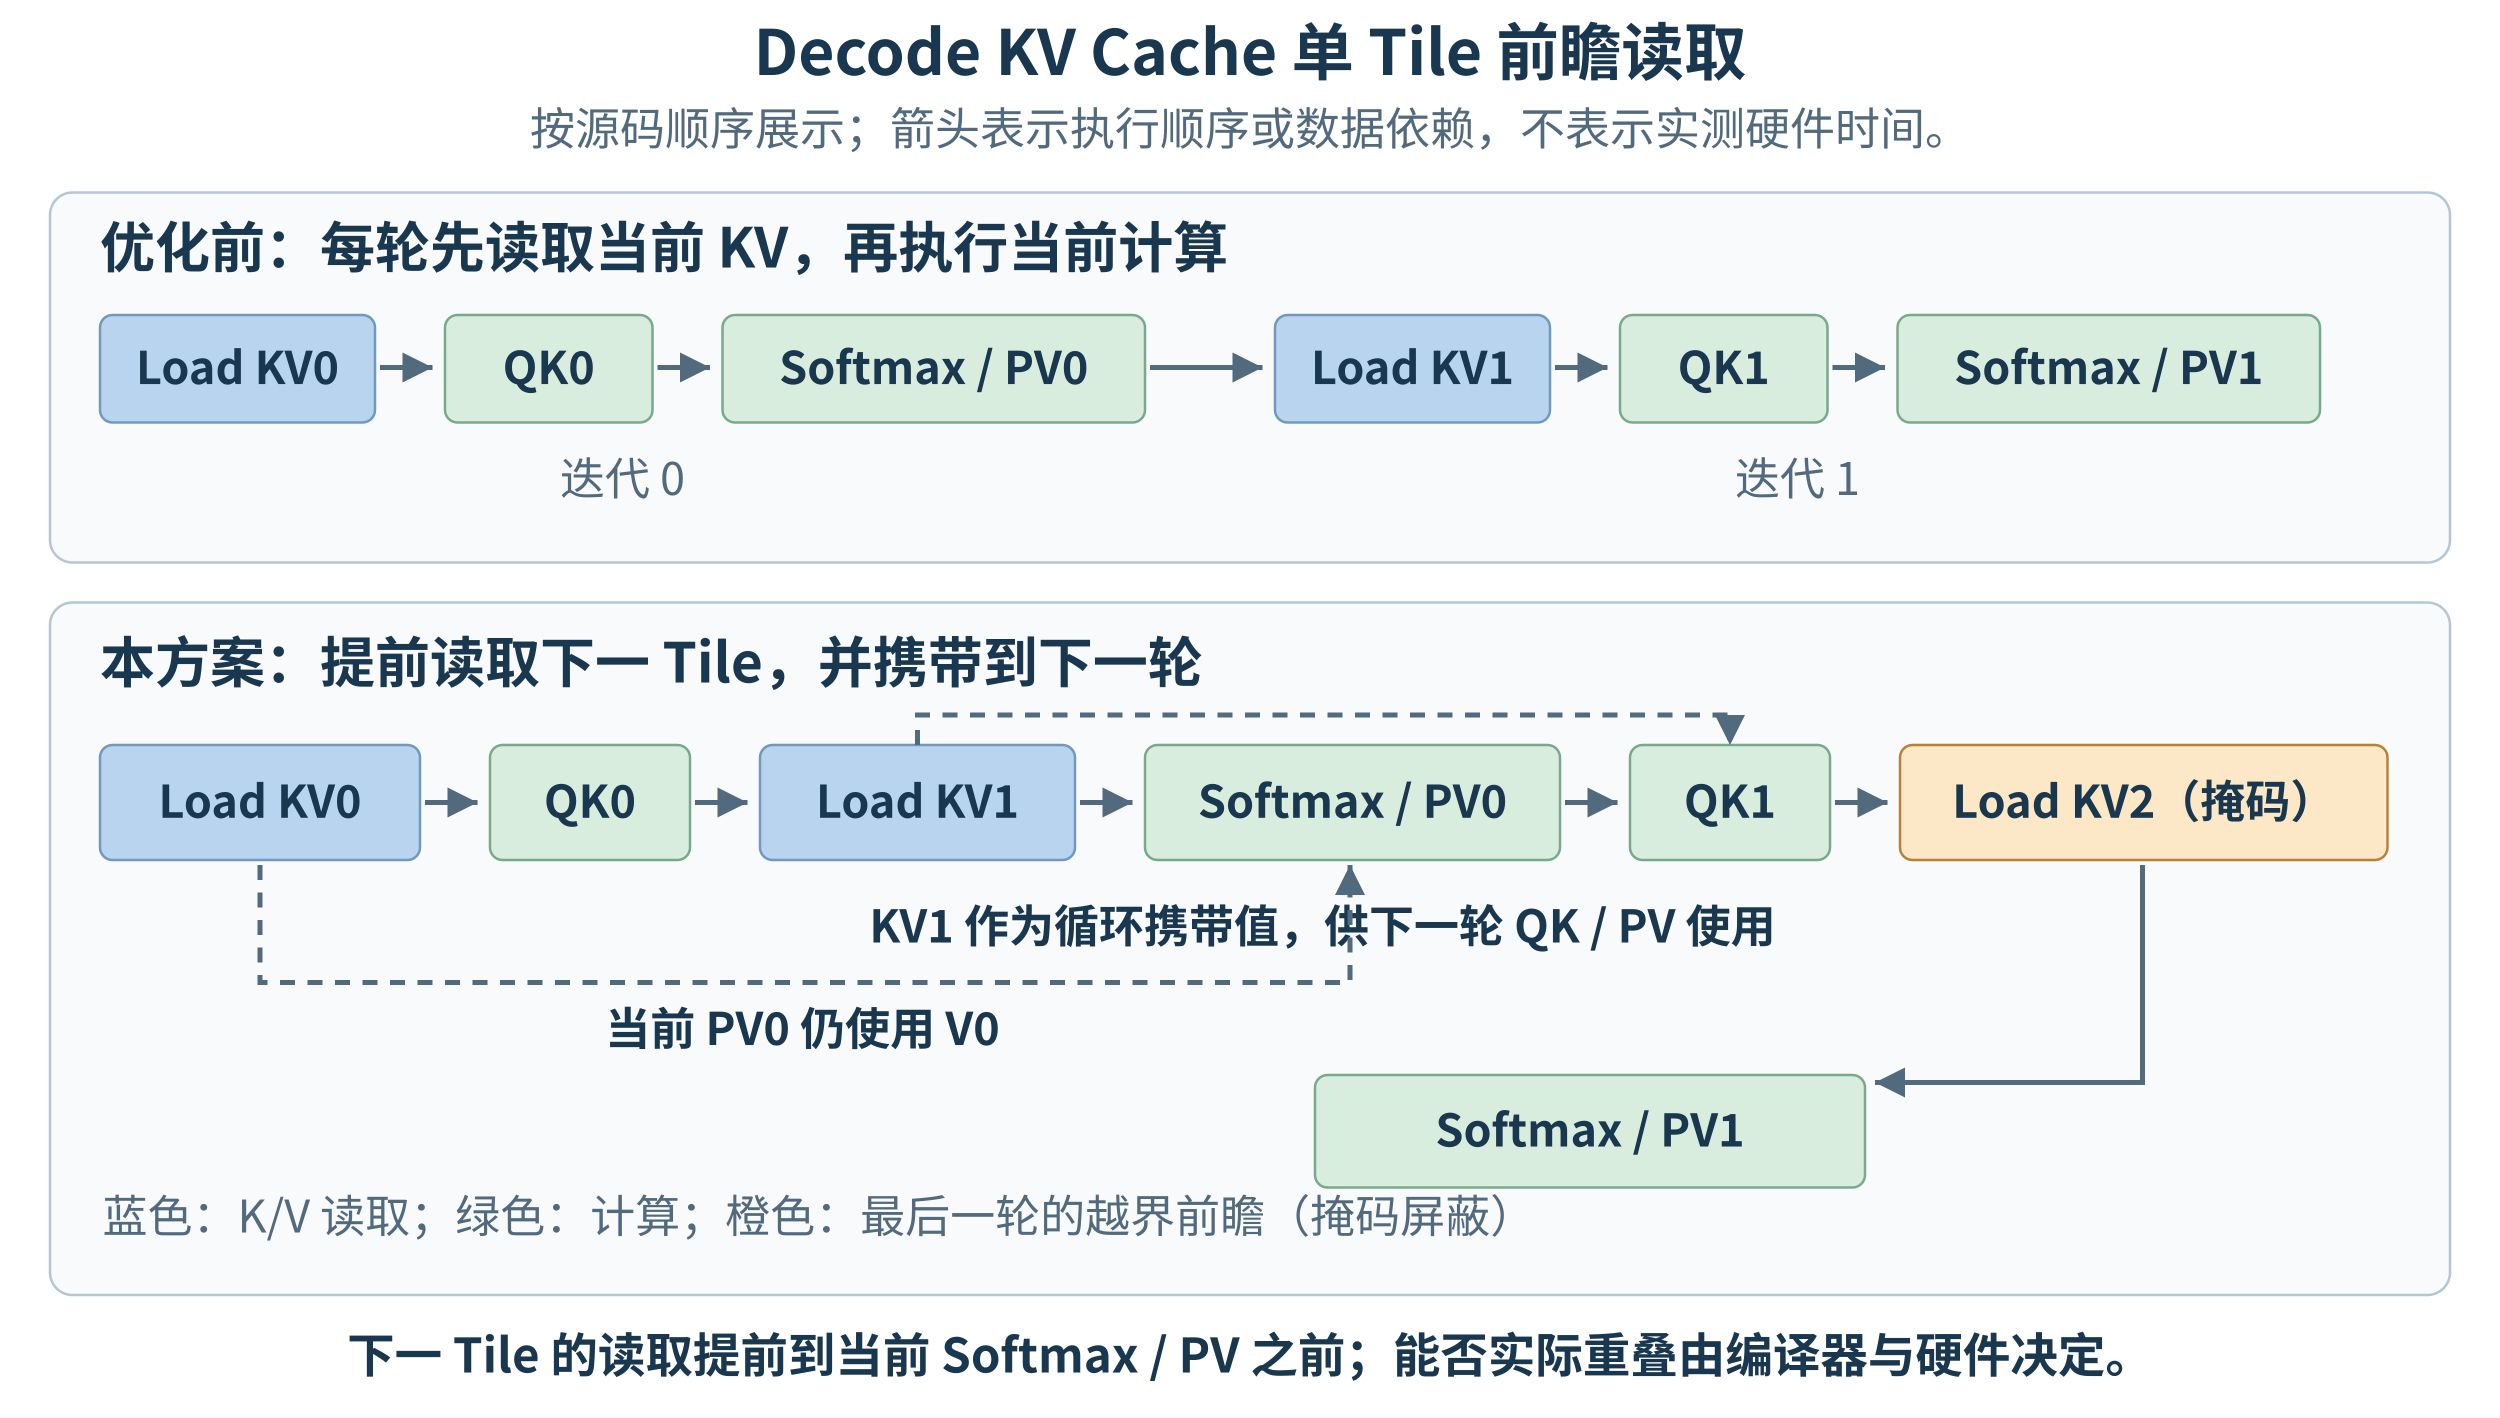
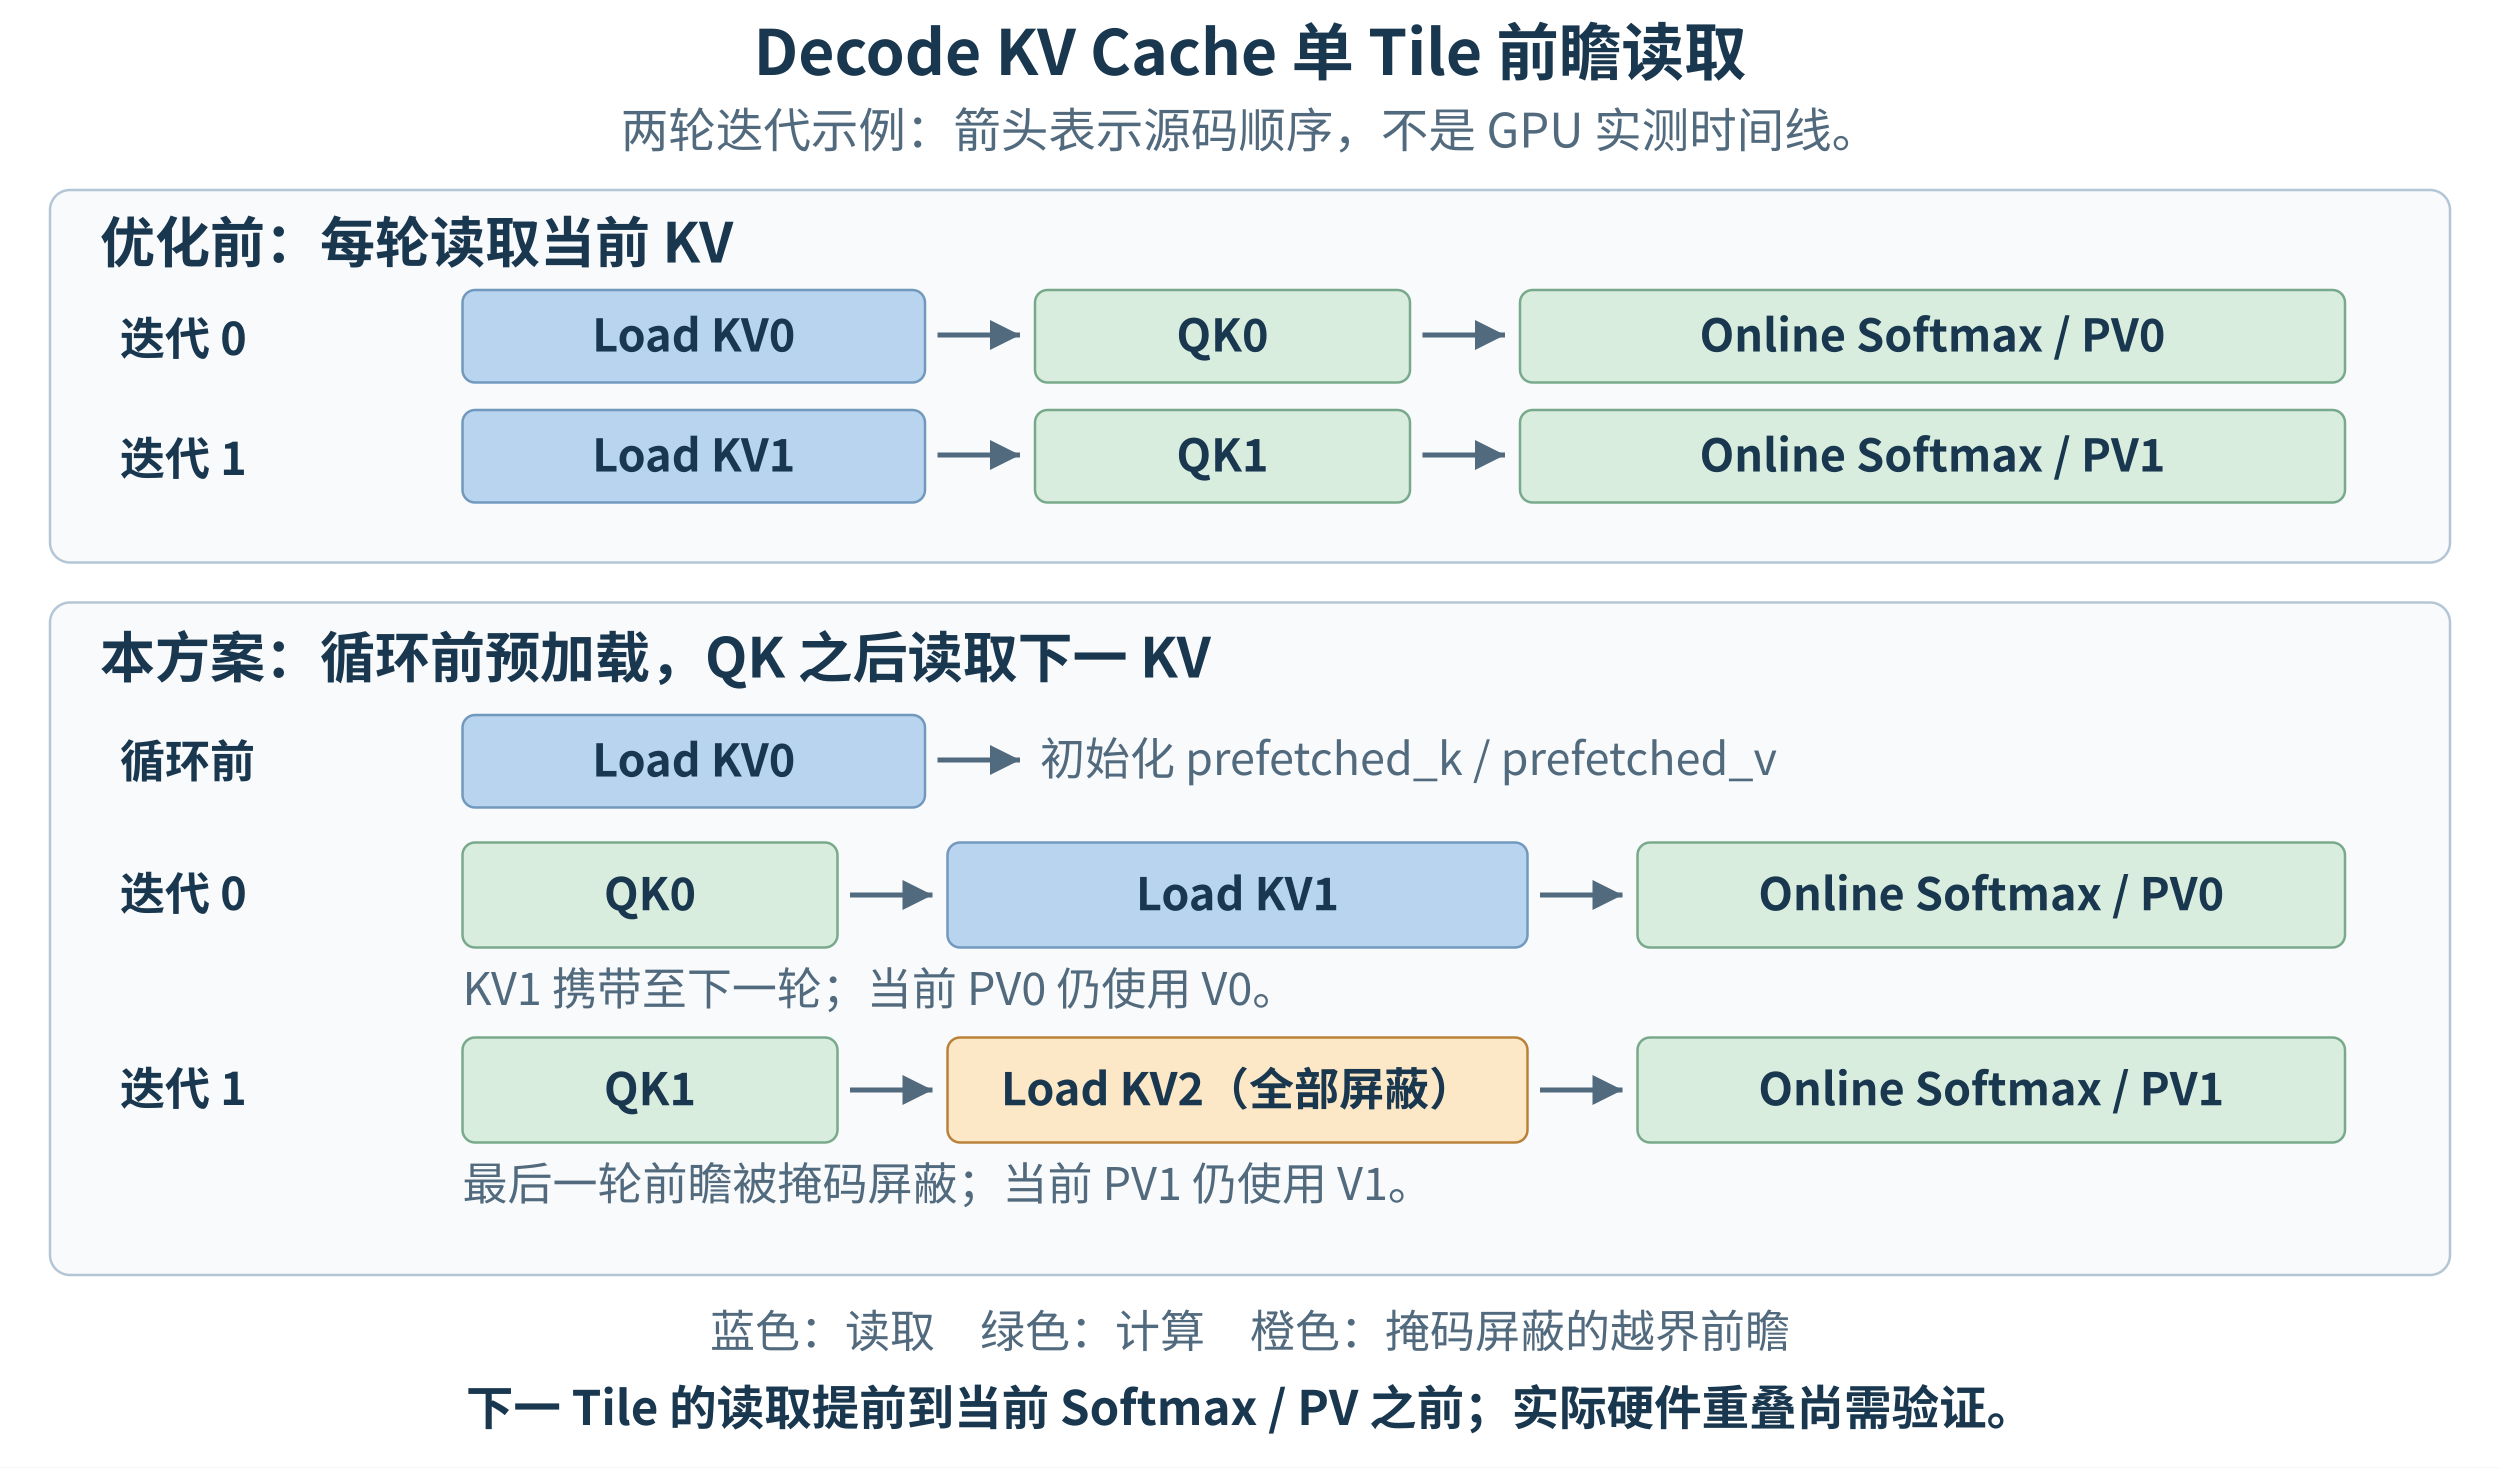
- <svg xmlns="http://www.w3.org/2000/svg" viewBox="0 0 1000 567" width="1000" height="567" font-family="Noto Sans CJK SC, Microsoft YaHei, PingFang SC, Arial, sans-serif" fill="#19374e" role="img">
-   <rect width="1000" height="567" fill="#fff" />
+ <svg xmlns="http://www.w3.org/2000/svg" viewBox="0 0 1000 587" width="1000" height="587" font-family="Noto Sans CJK SC, Microsoft YaHei, PingFang SC, Arial, sans-serif" fill="#19374e" role="img">
+   <rect width="1000" height="587" fill="#fff" />
  <defs>
    <marker id="arrow" markerWidth="7" markerHeight="7" refX="6" refY="3" orient="auto">
      <path d="M0 0 L6 3 L0 6 Z" fill="#526a7d" />
    </marker>
  </defs>
  <text x="500" y="30" font-size="25" text-anchor="middle" font-weight="700" fill="#19374e">Decode KV Cache 单 Tile 前瞻读取</text>
-   <text x="500" y="58" font-size="18" text-anchor="middle" font-weight="400" fill="#526a7d">按源码顺序展示；箭头表示执行顺序或数据依赖，不表示实测硬件时间。</text>
-   <rect x="20" y="77" width="960" height="148" rx="9" fill="#f8fafc" stroke="#b4c6d6" />
-   <text x="40" y="107" font-size="22" text-anchor="start" font-weight="700" fill="#19374e">优化前：每轮先读取当前 KV，再执行当前计算</text>
-   <rect x="40" y="126" width="110" height="43" rx="5" fill="#b9d4ef" stroke="#7198bd" />
-   <text x="95" y="153.62" font-size="18" text-anchor="middle" font-weight="600" fill="#19374e">Load KV0</text>
-   <path d="M152 147 L173 147" fill="none" stroke="#526a7d" stroke-width="2" marker-end="url(#arrow)" />
-   <rect x="178" y="126" width="83" height="43" rx="5" fill="#d9eddf" stroke="#78a98a" />
-   <text x="219.5" y="153.62" font-size="18" text-anchor="middle" font-weight="600" fill="#19374e">QK0</text>
-   <path d="M263 147 L284 147" fill="none" stroke="#526a7d" stroke-width="2" marker-end="url(#arrow)" />
-   <rect x="289" y="126" width="169" height="43" rx="5" fill="#d9eddf" stroke="#78a98a" />
-   <text x="373.5" y="153.62" font-size="18" text-anchor="middle" font-weight="600" fill="#19374e">Softmax / PV0</text>
-   <text x="249" y="198" font-size="18" text-anchor="middle" font-weight="400" fill="#526a7d">迭代 0</text>
-   <rect x="510" y="126" width="110" height="43" rx="5" fill="#b9d4ef" stroke="#7198bd" />
-   <text x="565" y="153.62" font-size="18" text-anchor="middle" font-weight="600" fill="#19374e">Load KV1</text>
-   <path d="M622 147 L643 147" fill="none" stroke="#526a7d" stroke-width="2" marker-end="url(#arrow)" />
-   <rect x="648" y="126" width="83" height="43" rx="5" fill="#d9eddf" stroke="#78a98a" />
-   <text x="689.5" y="153.62" font-size="18" text-anchor="middle" font-weight="600" fill="#19374e">QK1</text>
-   <path d="M733 147 L754 147" fill="none" stroke="#526a7d" stroke-width="2" marker-end="url(#arrow)" />
-   <rect x="759" y="126" width="169" height="43" rx="5" fill="#d9eddf" stroke="#78a98a" />
-   <text x="843.5" y="153.62" font-size="18" text-anchor="middle" font-weight="600" fill="#19374e">Softmax / PV1</text>
-   <text x="719" y="198" font-size="18" text-anchor="middle" font-weight="400" fill="#526a7d">迭代 1</text>
-   <path d="M460 147 L505 147" fill="none" stroke="#526a7d" stroke-width="2" marker-end="url(#arrow)" />
-   <rect x="20" y="241" width="960" height="277" rx="9" fill="#f8fafc" stroke="#b4c6d6" />
-   <text x="40" y="273" font-size="22" text-anchor="start" font-weight="700" fill="#19374e">本方案：提前读取下一 Tile，并携带到下一轮</text>
-   <rect x="40" y="298" width="128" height="46" rx="5" fill="#b9d4ef" stroke="#7198bd" />
-   <text x="104" y="327.12" font-size="18" text-anchor="middle" font-weight="600" fill="#19374e">Load KV0</text>
-   <path d="M170 321 L191 321" fill="none" stroke="#526a7d" stroke-width="2" marker-end="url(#arrow)" />
-   <rect x="196" y="298" width="80" height="46" rx="5" fill="#d9eddf" stroke="#78a98a" />
-   <text x="236" y="327.12" font-size="18" text-anchor="middle" font-weight="600" fill="#19374e">QK0</text>
-   <path d="M278 321 L299 321" fill="none" stroke="#526a7d" stroke-width="2" marker-end="url(#arrow)" />
-   <rect x="304" y="298" width="126" height="46" rx="5" fill="#b9d4ef" stroke="#7198bd" />
-   <text x="367" y="327.12" font-size="18" text-anchor="middle" font-weight="600" fill="#19374e">Load KV1</text>
-   <path d="M432 321 L453 321" fill="none" stroke="#526a7d" stroke-width="2" marker-end="url(#arrow)" />
-   <rect x="458" y="298" width="166" height="46" rx="5" fill="#d9eddf" stroke="#78a98a" />
-   <text x="541" y="327.12" font-size="18" text-anchor="middle" font-weight="600" fill="#19374e">Softmax / PV0</text>
-   <path d="M626 321 L647 321" fill="none" stroke="#526a7d" stroke-width="2" marker-end="url(#arrow)" />
-   <rect x="652" y="298" width="80" height="46" rx="5" fill="#d9eddf" stroke="#78a98a" />
-   <text x="692" y="327.12" font-size="18" text-anchor="middle" font-weight="600" fill="#19374e">QK1</text>
-   <path d="M734 321 L755 321" fill="none" stroke="#526a7d" stroke-width="2" marker-end="url(#arrow)" />
-   <rect x="760" y="298" width="195" height="46" rx="5" fill="#fce8c7" stroke="#b98138" />
-   <text x="857.5" y="327.12" font-size="18" text-anchor="middle" font-weight="600" fill="#19374e">Load KV2（掩码）</text>
-   <path d="M367 298 V286 H692 V298" stroke="#526a7d" stroke-width="2" fill="none" stroke-dasharray="6 5" marker-end="url(#arrow)" />
-   <text x="529" y="377" font-size="18" text-anchor="middle" font-weight="600" fill="#19374e">KV1 作为循环携带值，供下一轮 QK / PV 使用</text>
-   <path d="M104 346 V393 H540 V346" stroke="#526a7d" stroke-width="2" fill="none" stroke-dasharray="6 5" marker-end="url(#arrow)" />
-   <text x="321" y="418" font-size="18" text-anchor="middle" font-weight="600" fill="#19374e">当前 PV0 仍使用 V0</text>
-   <path d="M857 346 V433 H750" stroke="#526a7d" stroke-width="2" fill="none" marker-end="url(#arrow)" />
-   <rect x="526" y="430" width="220" height="45" rx="5" fill="#d9eddf" stroke="#78a98a" />
-   <text x="636" y="458.62" font-size="18" text-anchor="middle" font-weight="600" fill="#19374e">Softmax / PV1</text>
-   <text x="41" y="493" font-size="18" text-anchor="start" font-weight="400" fill="#526a7d">蓝色：K/V 读取；绿色：计算；橙色：最后一轮的越界前瞻（掩码屏蔽）</text>
-   <text x="500" y="549" font-size="19" text-anchor="middle" font-weight="600" fill="#19374e">下一 Tile 的读取提前到当前 Softmax / PV 之前；能否实际重叠由编译器与硬件决定。</text>
+   <text x="500" y="59" font-size="19" text-anchor="middle" font-weight="400" fill="#526a7d">两轮迭代示例：箭头表示源码顺序，不是 GPU 实测时间线。</text>
+   <rect x="20" y="76" width="960" height="149" rx="8" fill="#f8fafc" stroke="#b4c6d6" />
+   <text x="40" y="105" font-size="22" text-anchor="start" font-weight="700" fill="#19374e">优化前：每轮读取当前 KV</text>
+   <text x="48" y="142" font-size="18" text-anchor="start" font-weight="600" fill="#19374e">迭代 0</text>
+   <rect x="185" y="116" width="185" height="37" rx="5" fill="#b9d4ef" stroke="#7198bd" />
+   <text x="277.5" y="140.62" font-size="18" text-anchor="middle" font-weight="600" fill="#19374e">Load KV0</text>
+   <path d="M375 134 L408 134" fill="none" stroke="#526a7d" stroke-width="2" marker-end="url(#arrow)" />
+   <rect x="414" y="116" width="150" height="37" rx="5" fill="#d9eddf" stroke="#78a98a" />
+   <text x="489" y="140.62" font-size="18" text-anchor="middle" font-weight="600" fill="#19374e">QK0</text>
+   <path d="M569 134 L602 134" fill="none" stroke="#526a7d" stroke-width="2" marker-end="url(#arrow)" />
+   <rect x="608" y="116" width="330" height="37" rx="5" fill="#d9eddf" stroke="#78a98a" />
+   <text x="773" y="140.62" font-size="18" text-anchor="middle" font-weight="600" fill="#19374e">Online Softmax / PV0</text>
+   <text x="48" y="190" font-size="18" text-anchor="start" font-weight="600" fill="#19374e">迭代 1</text>
+   <rect x="185" y="164" width="185" height="37" rx="5" fill="#b9d4ef" stroke="#7198bd" />
+   <text x="277.5" y="188.62" font-size="18" text-anchor="middle" font-weight="600" fill="#19374e">Load KV1</text>
+   <path d="M375 182 L408 182" fill="none" stroke="#526a7d" stroke-width="2" marker-end="url(#arrow)" />
+   <rect x="414" y="164" width="150" height="37" rx="5" fill="#d9eddf" stroke="#78a98a" />
+   <text x="489" y="188.62" font-size="18" text-anchor="middle" font-weight="600" fill="#19374e">QK1</text>
+   <path d="M569 182 L602 182" fill="none" stroke="#526a7d" stroke-width="2" marker-end="url(#arrow)" />
+   <rect x="608" y="164" width="330" height="37" rx="5" fill="#d9eddf" stroke="#78a98a" />
+   <text x="773" y="188.62" font-size="18" text-anchor="middle" font-weight="600" fill="#19374e">Online Softmax / PV1</text>
+   <rect x="20" y="241" width="960" height="269" rx="8" fill="#f8fafc" stroke="#b4c6d6" />
+   <text x="40" y="271" font-size="22" text-anchor="start" font-weight="700" fill="#19374e">本方案：循环前预加载，QK 之后读取下一 KV</text>
+   <text x="48" y="311" font-size="18" text-anchor="start" font-weight="600" fill="#19374e">循环前</text>
+   <rect x="185" y="286" width="185" height="37" rx="5" fill="#b9d4ef" stroke="#7198bd" />
+   <text x="277.5" y="310.62" font-size="18" text-anchor="middle" font-weight="600" fill="#19374e">Load KV0</text>
+   <path d="M375 304 L408 304" fill="none" stroke="#526a7d" stroke-width="2" marker-end="url(#arrow)" />
+   <text x="416" y="310" font-size="18" text-anchor="start" font-weight="400" fill="#526a7d">初始化 prefetched_k / prefetched_v</text>
+   <text x="48" y="364" font-size="18" text-anchor="start" font-weight="600" fill="#19374e">迭代 0</text>
+   <rect x="185" y="337" width="150" height="42" rx="5" fill="#d9eddf" stroke="#78a98a" />
+   <text x="260" y="364.12" font-size="18" text-anchor="middle" font-weight="600" fill="#19374e">QK0</text>
+   <path d="M340 358 L373 358" fill="none" stroke="#526a7d" stroke-width="2" marker-end="url(#arrow)" />
+   <rect x="379" y="337" width="232" height="42" rx="5" fill="#b9d4ef" stroke="#7198bd" />
+   <text x="495" y="364.12" font-size="18" text-anchor="middle" font-weight="600" fill="#19374e">Load KV1</text>
+   <path d="M616 358 L649 358" fill="none" stroke="#526a7d" stroke-width="2" marker-end="url(#arrow)" />
+   <rect x="655" y="337" width="283" height="42" rx="5" fill="#d9eddf" stroke="#78a98a" />
+   <text x="796.5" y="364.12" font-size="18" text-anchor="middle" font-weight="600" fill="#19374e">Online Softmax / PV0</text>
+   <text x="185" y="402" font-size="18" text-anchor="start" font-weight="400" fill="#526a7d">KV1 携带至下一轮；当前 PV0 仍使用 V0。</text>
+   <text x="48" y="442" font-size="18" text-anchor="start" font-weight="600" fill="#19374e">迭代 1</text>
+   <rect x="185" y="415" width="150" height="42" rx="5" fill="#d9eddf" stroke="#78a98a" />
+   <text x="260" y="442.12" font-size="18" text-anchor="middle" font-weight="600" fill="#19374e">QK1</text>
+   <path d="M340 436 L373 436" fill="none" stroke="#526a7d" stroke-width="2" marker-end="url(#arrow)" />
+   <rect x="379" y="415" width="232" height="42" rx="5" fill="#fce8c7" stroke="#b98138" />
+   <text x="495" y="442.12" font-size="18" text-anchor="middle" font-weight="600" fill="#19374e">Load KV2（全部屏蔽）</text>
+   <path d="M616 436 L649 436" fill="none" stroke="#526a7d" stroke-width="2" marker-end="url(#arrow)" />
+   <rect x="655" y="415" width="283" height="42" rx="5" fill="#d9eddf" stroke="#78a98a" />
+   <text x="796.5" y="442.12" font-size="18" text-anchor="middle" font-weight="600" fill="#19374e">Online Softmax / PV1</text>
+   <text x="185" y="480" font-size="18" text-anchor="start" font-weight="400" fill="#526a7d">最后一轮前瞻被掩码屏蔽；当前 PV1 仍使用 V1。</text>
+   <text x="500" y="539" font-size="18" text-anchor="middle" font-weight="400" fill="#526a7d">蓝色：读取　绿色：计算　橙色：掩码屏蔽的越界前瞻</text>
+   <text x="500" y="570" font-size="19" text-anchor="middle" font-weight="600" fill="#19374e">下一 Tile 的读取提前到当前 Softmax / PV 之前；实际硬件重叠尚需验证。</text>
</svg>
